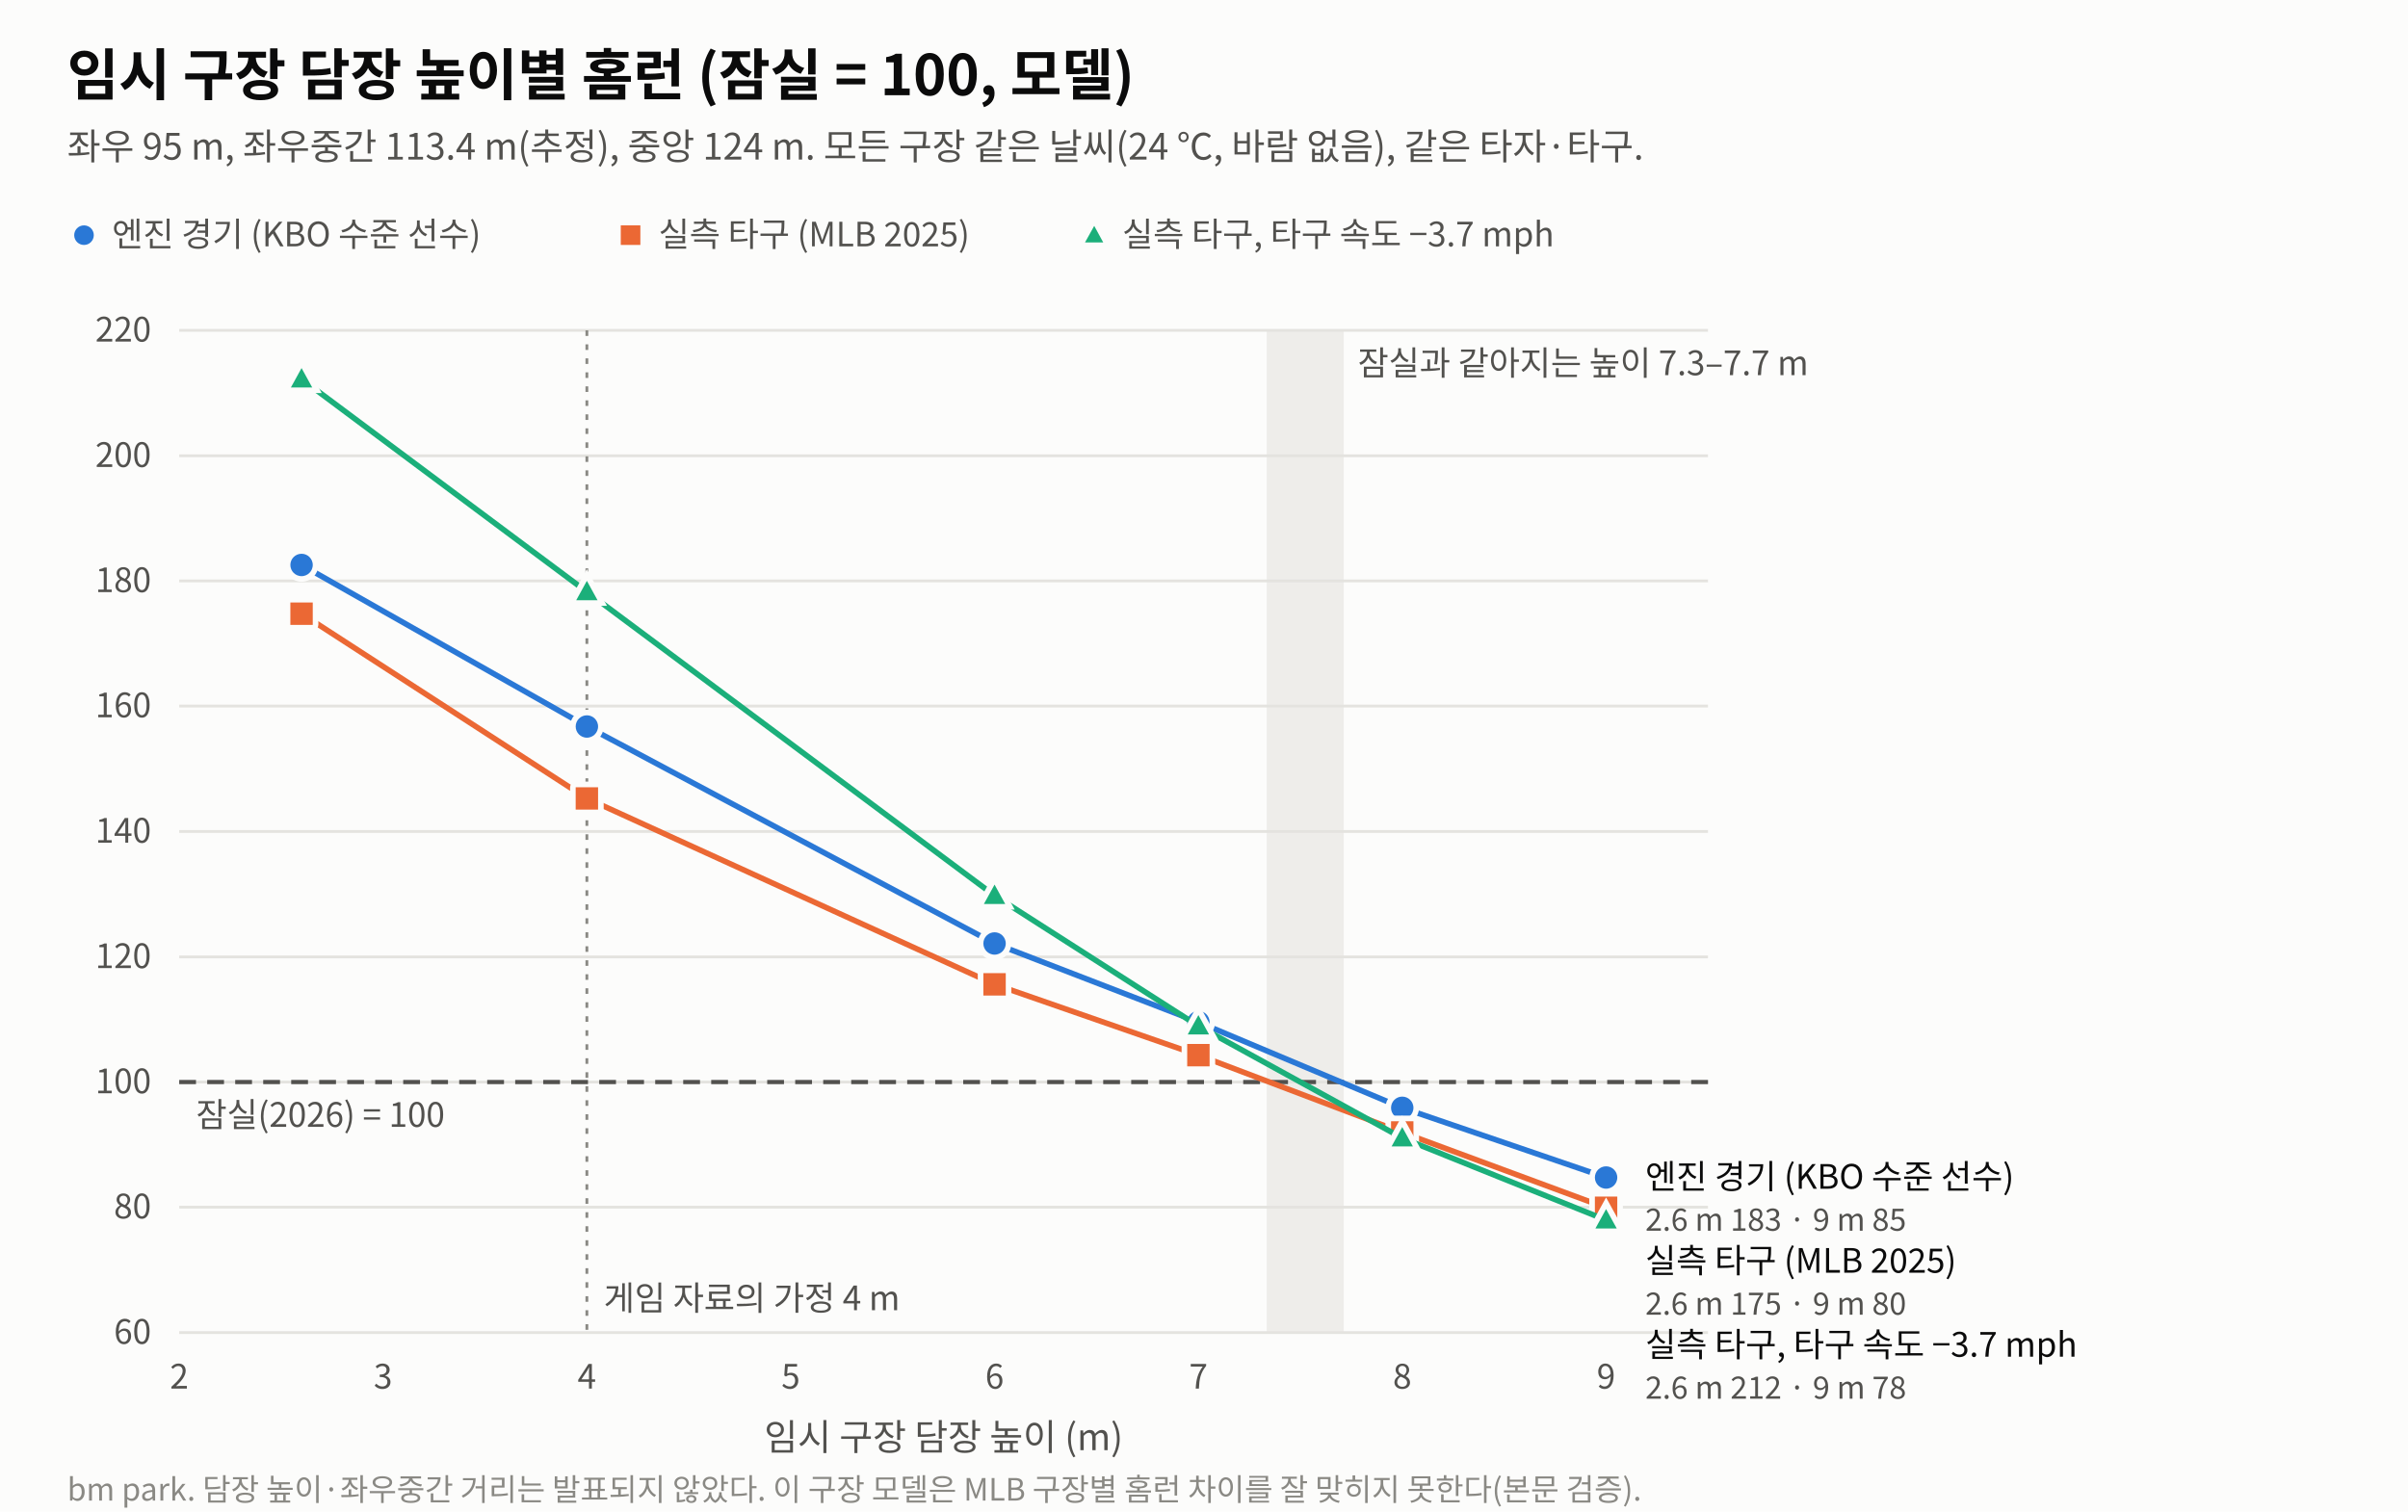
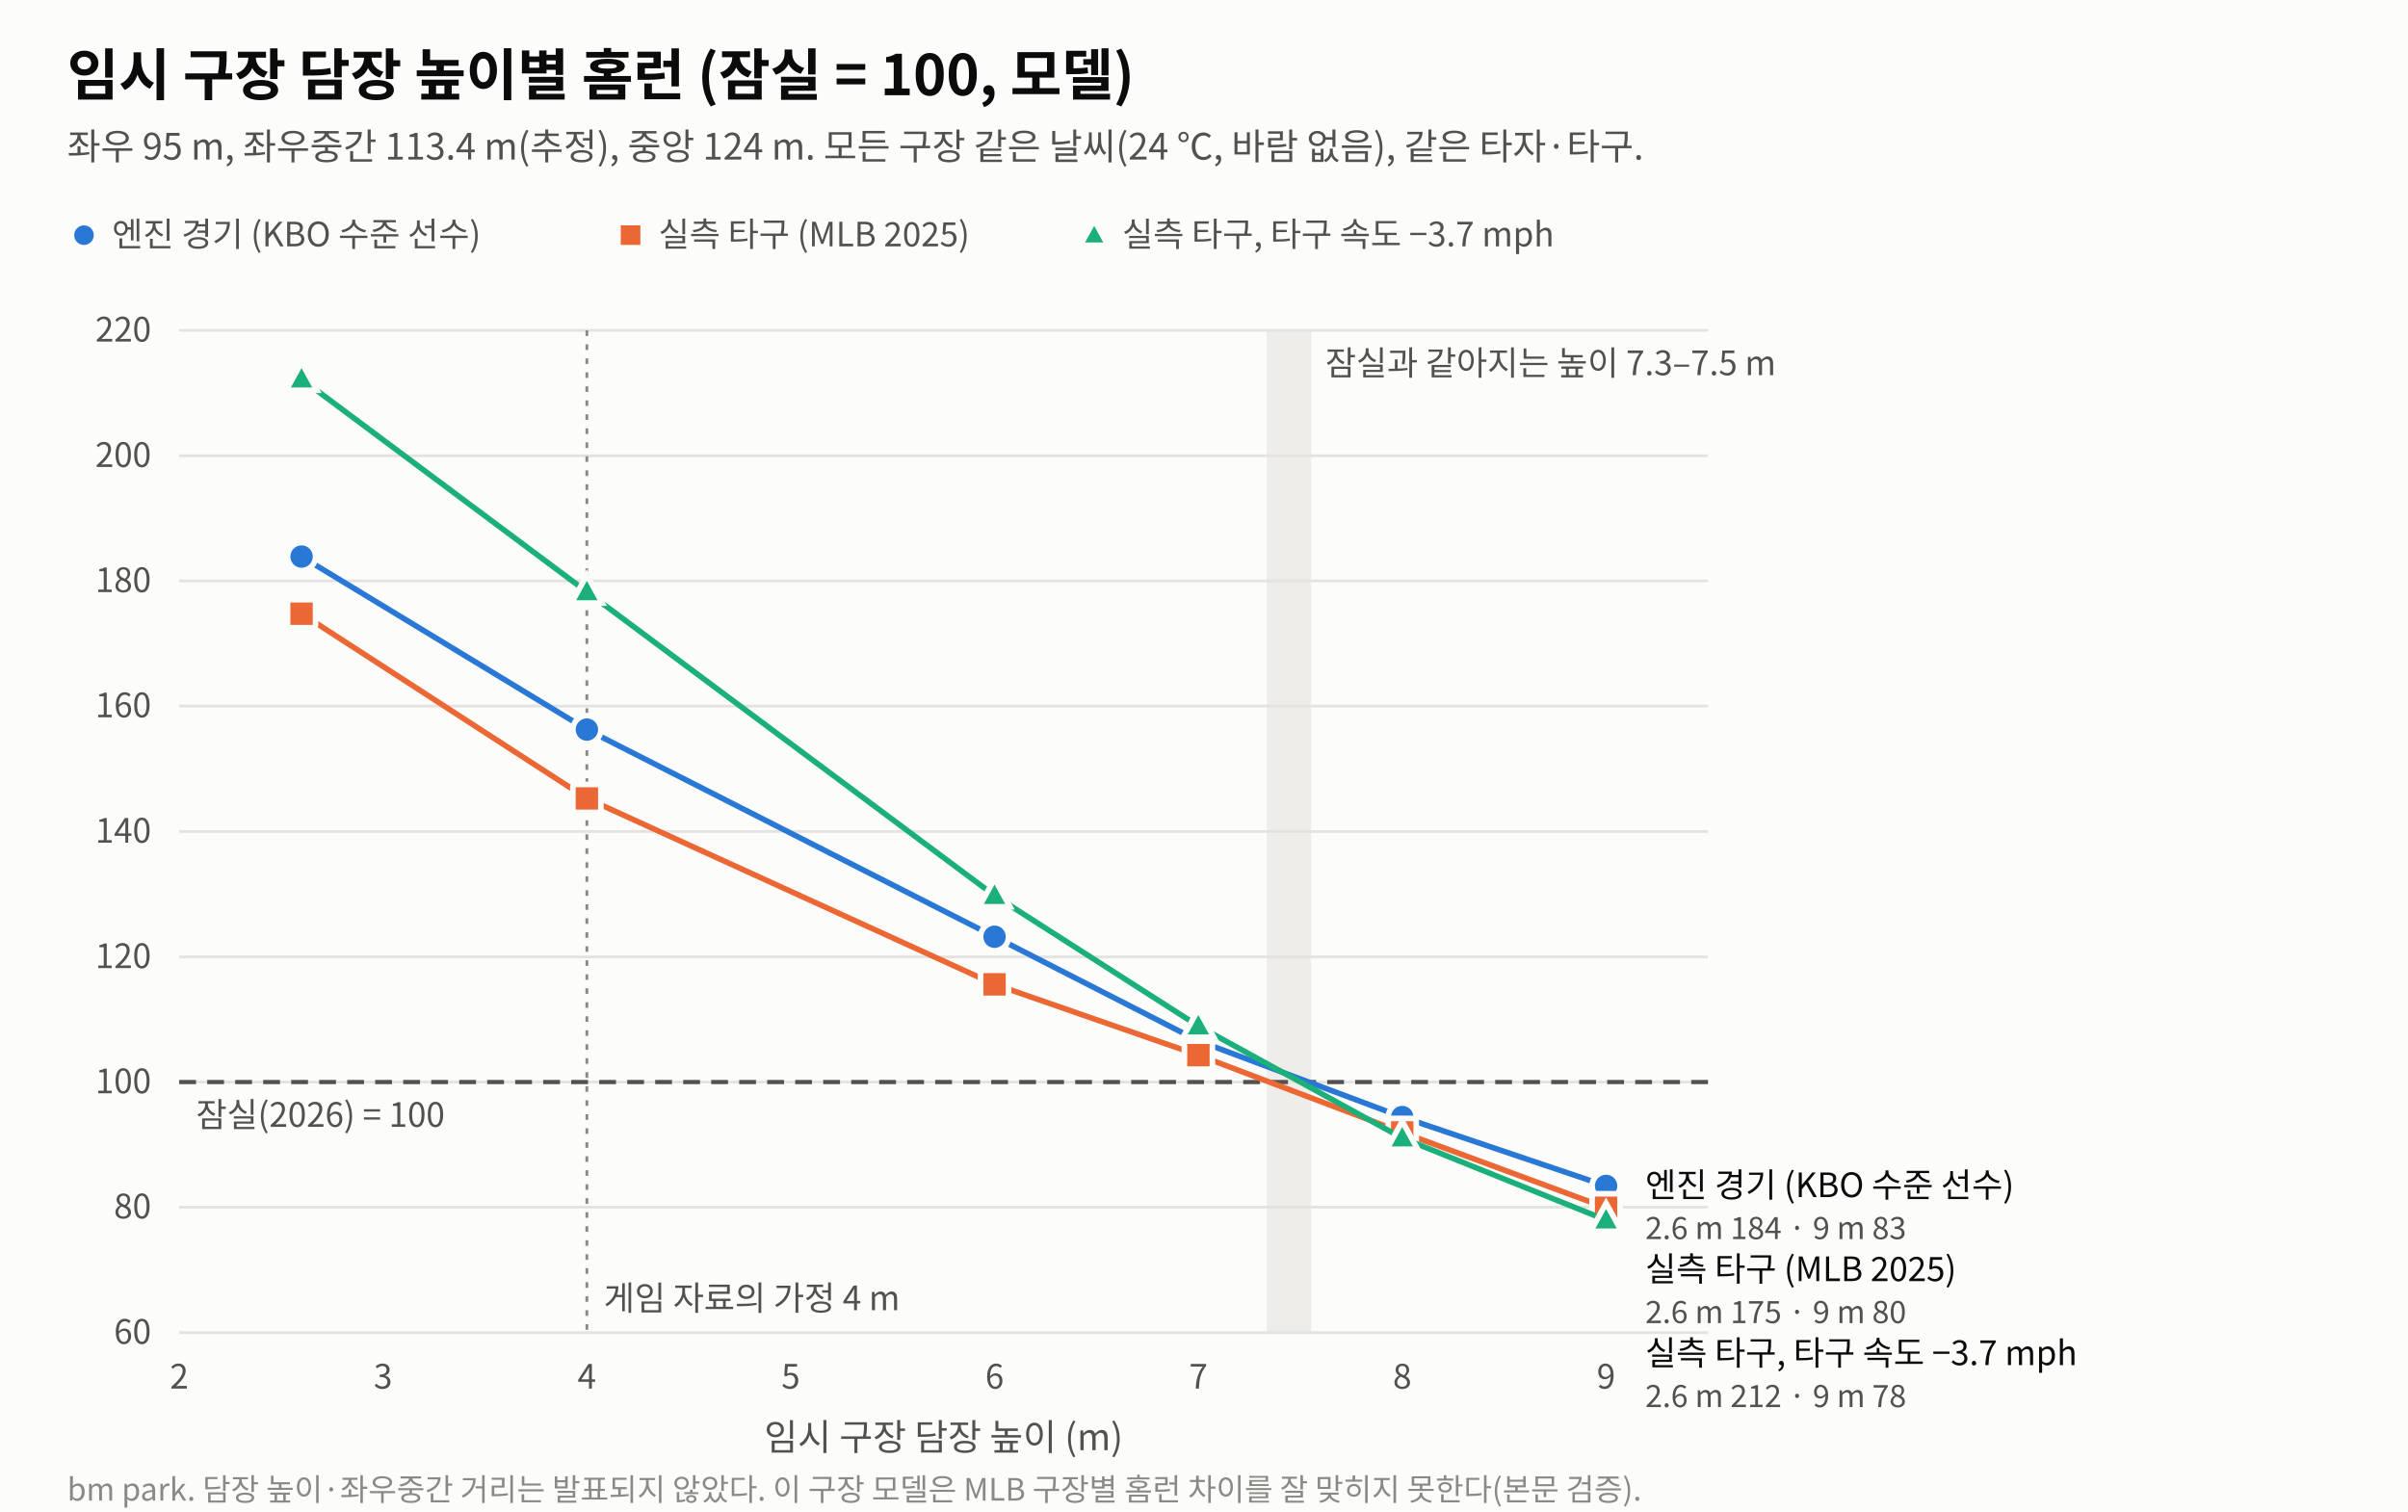
<svg xmlns="http://www.w3.org/2000/svg" viewBox="0 0 860 540" width="860" height="540" font-family="'Noto Sans CJK KR','Apple SD Gothic Neo','Malgun Gothic',sans-serif">
  <rect width="860" height="540" fill="#fcfcfb" />
  <text x="24" y="34" font-size="20" font-weight="700" fill="#0b0b0b">임시 구장 담장 높이별 홈런 (잠실 = 100, 모델)</text>
  <text x="24" y="57" font-size="13" fill="#52514e">좌우 95 m, 좌우중간 113.4 m(추정), 중앙 124 m. 모든 구장 같은 날씨(24 ℃, 바람 없음), 같은 타자·타구.</text>
  <circle cx="30.0" cy="84.0" r="4.5" fill="#2a78d6" stroke="#fcfcfb" stroke-width="2" />
  <text x="40" y="88" font-size="12" fill="#52514e">엔진 경기 (KBO 수준 선수)</text>
  <rect x="220.7" y="79.5" width="9.0" height="9.0" rx="1" fill="#eb6834" stroke="#fcfcfb" stroke-width="2" />
  <text x="235.2" y="88" font-size="12" fill="#52514e">실측 타구 (MLB 2025)</text>
  <path d="M390.8,78.6 L395.7,87.6 L385.8,87.6 Z" fill="#1baf7a" stroke="#fcfcfb" stroke-width="2" />
  <text x="400.8" y="88" font-size="12" fill="#52514e">실측 타구, 타구 속도 −3.7 mph</text>
  <line x1="64" x2="610" y1="476.0" y2="476.0" stroke="#e4e3df" stroke-width="1" />
  <text x="54" y="480.0" font-size="12" fill="#52514e" text-anchor="end">60</text>
  <line x1="64" x2="610" y1="431.2" y2="431.2" stroke="#e4e3df" stroke-width="1" />
  <text x="54" y="435.2" font-size="12" fill="#52514e" text-anchor="end">80</text>
  <line x1="64" x2="610" y1="386.5" y2="386.5" stroke="#e4e3df" stroke-width="1" />
  <text x="54" y="390.5" font-size="12" fill="#52514e" text-anchor="end">100</text>
  <line x1="64" x2="610" y1="341.8" y2="341.8" stroke="#e4e3df" stroke-width="1" />
  <text x="54" y="345.8" font-size="12" fill="#52514e" text-anchor="end">120</text>
  <line x1="64" x2="610" y1="297.0" y2="297.0" stroke="#e4e3df" stroke-width="1" />
  <text x="54" y="301.0" font-size="12" fill="#52514e" text-anchor="end">140</text>
  <line x1="64" x2="610" y1="252.2" y2="252.2" stroke="#e4e3df" stroke-width="1" />
  <text x="54" y="256.2" font-size="12" fill="#52514e" text-anchor="end">160</text>
  <line x1="64" x2="610" y1="207.5" y2="207.5" stroke="#e4e3df" stroke-width="1" />
  <text x="54" y="211.5" font-size="12" fill="#52514e" text-anchor="end">180</text>
  <line x1="64" x2="610" y1="162.8" y2="162.8" stroke="#e4e3df" stroke-width="1" />
  <text x="54" y="166.8" font-size="12" fill="#52514e" text-anchor="end">200</text>
  <line x1="64" x2="610" y1="118.0" y2="118.0" stroke="#e4e3df" stroke-width="1" />
  <text x="54" y="122.0" font-size="12" fill="#52514e" text-anchor="end">220</text>
  <text x="64.0" y="496" font-size="12" fill="#52514e" text-anchor="middle">2</text>
  <text x="136.8" y="496" font-size="12" fill="#52514e" text-anchor="middle">3</text>
  <text x="209.6" y="496" font-size="12" fill="#52514e" text-anchor="middle">4</text>
  <text x="282.4" y="496" font-size="12" fill="#52514e" text-anchor="middle">5</text>
  <text x="355.2" y="496" font-size="12" fill="#52514e" text-anchor="middle">6</text>
  <text x="428.0" y="496" font-size="12" fill="#52514e" text-anchor="middle">7</text>
  <text x="500.8" y="496" font-size="12" fill="#52514e" text-anchor="middle">8</text>
  <text x="573.6" y="496" font-size="12" fill="#52514e" text-anchor="middle">9</text>
  <text x="337.0" y="518" font-size="13" fill="#52514e" text-anchor="middle">임시 구장 담장 높이 (m)</text>
-   <rect x="452.4" y="118.0" width="27.5" height="358.0" fill="#e4e3df" opacity="0.6" />
-   <text x="484.9" y="134.0" font-size="12" fill="#52514e">잠실과 같아지는 높이 7.3–7.7 m</text>
+   <rect x="452.4" y="118.0" width="15.9" height="358.0" fill="#e4e3df" opacity="0.6" />
+   <text x="473.3" y="134.0" font-size="12" fill="#52514e">잠실과 같아지는 높이 7.3–7.5 m</text>
  <line x1="64" x2="610" y1="386.5" y2="386.5" stroke="#52514e" stroke-width="1.5" stroke-dasharray="6 4" />
  <text x="70" y="402.5" font-size="12" fill="#52514e">잠실(2026) = 100</text>
  <line x1="209.6" x2="209.6" y1="118.0" y2="476" stroke="#8a8984" stroke-width="1" stroke-dasharray="2 3" />
  <text x="215.6" y="468" font-size="12" fill="#52514e">게임 자료의 가정 4 m</text>
-   <path d="M107.7,201.8 L209.6,259.5 L355.2,337.0 L428.0,365.1 L500.8,395.7 L573.6,420.6" fill="none" stroke="#2a78d6" stroke-width="2" stroke-linejoin="round" />
-   <circle cx="107.7" cy="201.8" r="5" fill="#2a78d6" stroke="#fcfcfb" stroke-width="2" />
-   <circle cx="209.6" cy="259.5" r="5" fill="#2a78d6" stroke="#fcfcfb" stroke-width="2" />
-   <circle cx="355.2" cy="337.0" r="5" fill="#2a78d6" stroke="#fcfcfb" stroke-width="2" />
-   <circle cx="428.0" cy="365.1" r="5" fill="#2a78d6" stroke="#fcfcfb" stroke-width="2" />
-   <circle cx="500.8" cy="395.7" r="5" fill="#2a78d6" stroke="#fcfcfb" stroke-width="2" />
-   <circle cx="573.6" cy="420.6" r="5" fill="#2a78d6" stroke="#fcfcfb" stroke-width="2" />
+   <path d="M107.7,198.8 L209.6,260.6 L355.2,334.6 L428.0,371.8 L500.8,399.0 L573.6,423.6" fill="none" stroke="#2a78d6" stroke-width="2" stroke-linejoin="round" />
+   <circle cx="107.7" cy="198.8" r="5" fill="#2a78d6" stroke="#fcfcfb" stroke-width="2" />
+   <circle cx="209.6" cy="260.6" r="5" fill="#2a78d6" stroke="#fcfcfb" stroke-width="2" />
+   <circle cx="355.2" cy="334.6" r="5" fill="#2a78d6" stroke="#fcfcfb" stroke-width="2" />
+   <circle cx="428.0" cy="371.8" r="5" fill="#2a78d6" stroke="#fcfcfb" stroke-width="2" />
+   <circle cx="500.8" cy="399.0" r="5" fill="#2a78d6" stroke="#fcfcfb" stroke-width="2" />
+   <circle cx="573.6" cy="423.6" r="5" fill="#2a78d6" stroke="#fcfcfb" stroke-width="2" />
  <path d="M107.7,219.2 L209.6,285.2 L355.2,351.6 L428.0,376.9 L500.8,404.5 L573.6,431.4" fill="none" stroke="#eb6834" stroke-width="2" stroke-linejoin="round" />
  <rect x="102.7" y="214.2" width="10.0" height="10.0" rx="1" fill="#eb6834" stroke="#fcfcfb" stroke-width="2" />
  <rect x="204.6" y="280.2" width="10.0" height="10.0" rx="1" fill="#eb6834" stroke="#fcfcfb" stroke-width="2" />
  <rect x="350.2" y="346.6" width="10.0" height="10.0" rx="1" fill="#eb6834" stroke="#fcfcfb" stroke-width="2" />
  <rect x="423.0" y="371.9" width="10.0" height="10.0" rx="1" fill="#eb6834" stroke="#fcfcfb" stroke-width="2" />
  <rect x="495.8" y="399.5" width="10.0" height="10.0" rx="1" fill="#eb6834" stroke="#fcfcfb" stroke-width="2" />
  <rect x="568.6" y="426.4" width="10.0" height="10.0" rx="1" fill="#eb6834" stroke="#fcfcfb" stroke-width="2" />
  <path d="M107.7,135.4 L209.6,211.4 L355.2,319.9 L428.0,366.5 L500.8,406.5 L573.6,435.8" fill="none" stroke="#1baf7a" stroke-width="2" stroke-linejoin="round" />
  <path d="M107.7,129.4 L113.2,139.4 L102.2,139.4 Z" fill="#1baf7a" stroke="#fcfcfb" stroke-width="2" />
  <path d="M209.6,205.4 L215.1,215.4 L204.1,215.4 Z" fill="#1baf7a" stroke="#fcfcfb" stroke-width="2" />
  <path d="M355.2,313.9 L360.7,323.9 L349.7,323.9 Z" fill="#1baf7a" stroke="#fcfcfb" stroke-width="2" />
  <path d="M428.0,360.5 L433.5,370.5 L422.5,370.5 Z" fill="#1baf7a" stroke="#fcfcfb" stroke-width="2" />
  <path d="M500.8,400.5 L506.3,410.5 L495.3,410.5 Z" fill="#1baf7a" stroke="#fcfcfb" stroke-width="2" />
  <path d="M573.6,429.8 L579.1,439.8 L568.1,439.8 Z" fill="#1baf7a" stroke="#fcfcfb" stroke-width="2" />
-   <text x="587.6" y="424.6" font-size="12" fill="#0b0b0b">엔진 경기 (KBO 수준 선수)</text>
-   <text x="587.6" y="439.6" font-size="11" fill="#52514e">2.6 m 183 · 9 m 85</text>
-   <text x="587.6" y="454.6" font-size="12" fill="#0b0b0b">실측 타구 (MLB 2025)</text>
-   <text x="587.6" y="469.6" font-size="11" fill="#52514e">2.6 m 175 · 9 m 80</text>
-   <text x="587.6" y="484.6" font-size="12" fill="#0b0b0b">실측 타구, 타구 속도 −3.7 mph</text>
-   <text x="587.6" y="499.6" font-size="11" fill="#52514e">2.6 m 212 · 9 m 78</text>
+   <text x="587.6" y="427.6" font-size="12" fill="#0b0b0b">엔진 경기 (KBO 수준 선수)</text>
+   <text x="587.6" y="442.6" font-size="11" fill="#52514e">2.6 m 184 · 9 m 83</text>
+   <text x="587.6" y="457.6" font-size="12" fill="#0b0b0b">실측 타구 (MLB 2025)</text>
+   <text x="587.6" y="472.6" font-size="11" fill="#52514e">2.6 m 175 · 9 m 80</text>
+   <text x="587.6" y="487.6" font-size="12" fill="#0b0b0b">실측 타구, 타구 속도 −3.7 mph</text>
+   <text x="587.6" y="502.6" font-size="11" fill="#52514e">2.6 m 212 · 9 m 78</text>
  <text x="24" y="536" font-size="11" fill="#8a8984">bm park. 담장 높이·좌우중간 거리는 발표되지 않았다. 이 구장 모델은 MLB 구장별 홈런 차이를 잘 맞히지 못한다(본문 검증).</text>
</svg>
